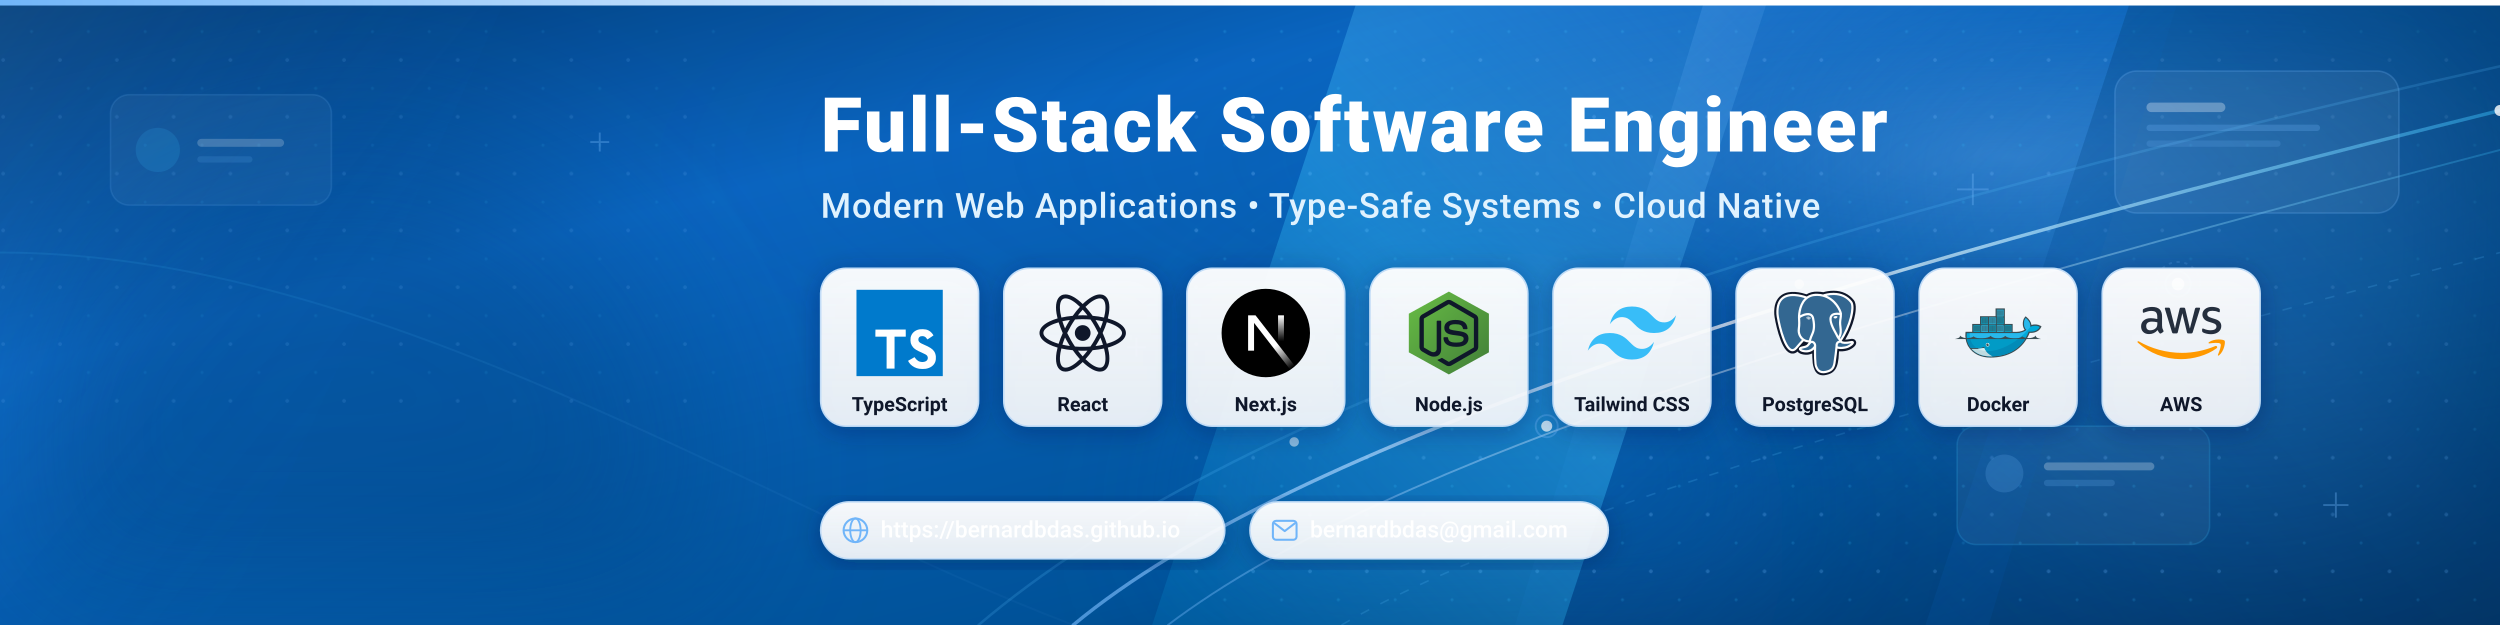
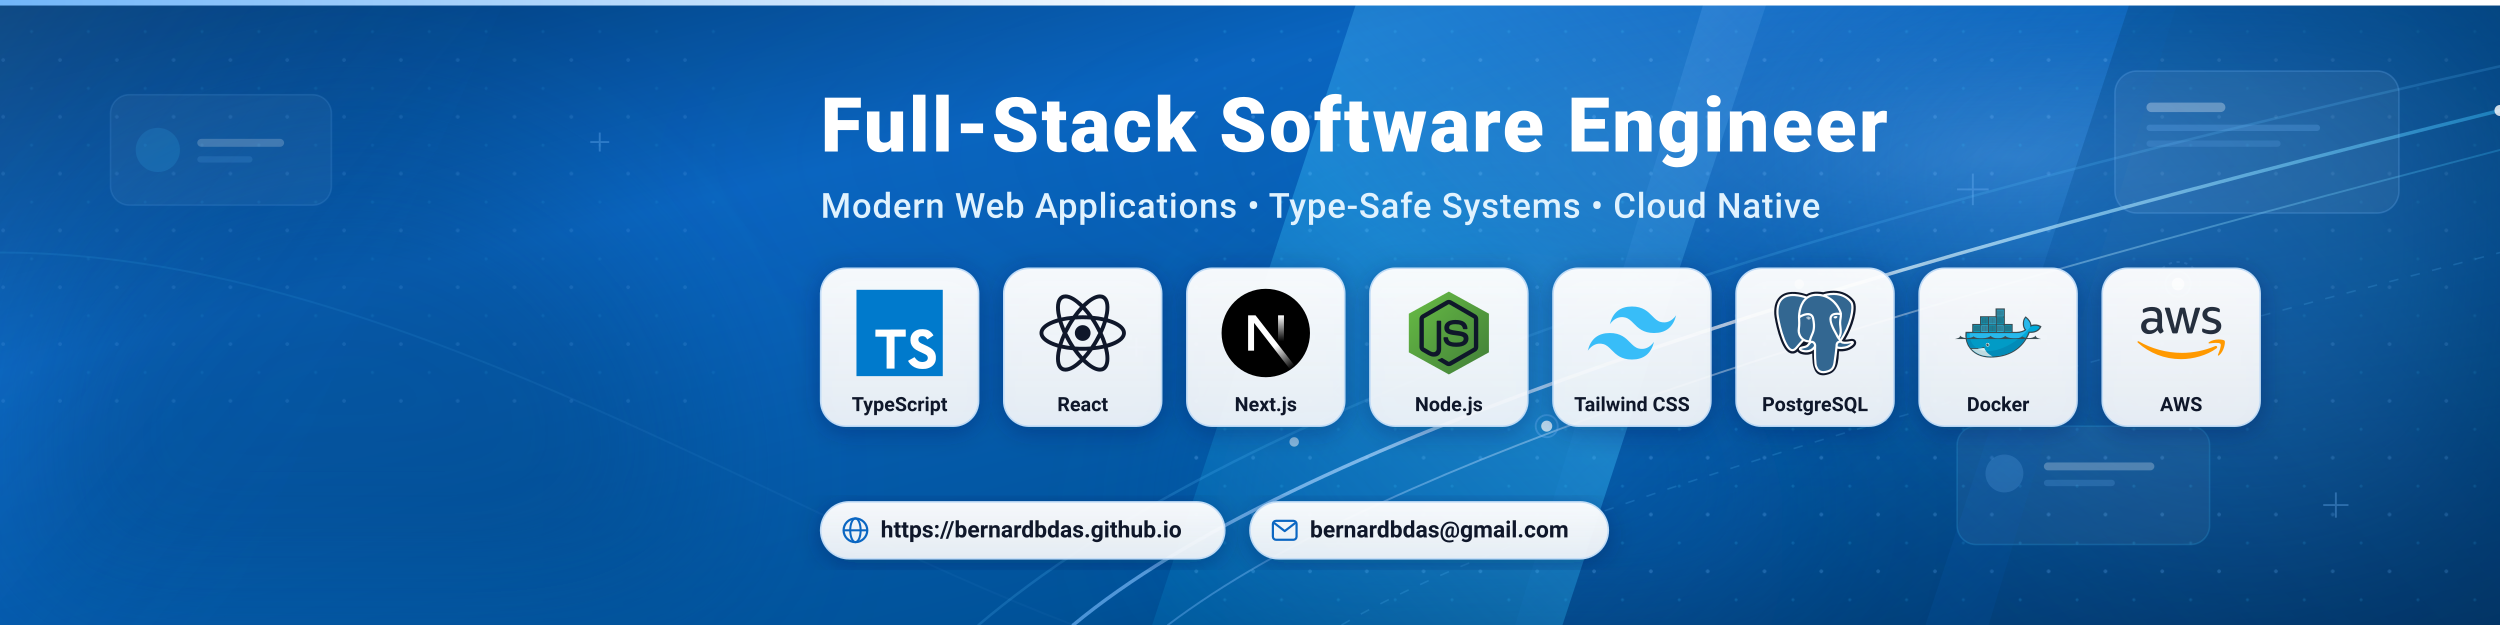
<svg xmlns="http://www.w3.org/2000/svg" width="1584" height="396" viewBox="0 0 1584 396">
  <defs>
    <linearGradient id="bgGrad_linkedin" x1="0%" y1="0%" x2="100%" y2="100%">
      <stop offset="0%" stop-color="#003870" />
      <stop offset="35%" stop-color="#0A66C2" />
      <stop offset="100%" stop-color="#002447" />
    </linearGradient>
    <linearGradient id="cardGrad_linkedin" x1="0%" y1="0%" x2="0%" y2="100%">
      <stop offset="0%" stop-color="#FFFFFF" stop-opacity="0.96" />
      <stop offset="100%" stop-color="#F4F7FB" stop-opacity="0.92" />
    </linearGradient>
    <linearGradient id="accentGlow_linkedin" x1="0%" y1="0%" x2="100%" y2="0%">
      <stop offset="0%" stop-color="#70B5F9" />
      <stop offset="50%" stop-color="#FFFFFF" />
    </linearGradient>
    <filter id="cardShadow_linkedin" x="-20%" y="-20%" width="140%" height="140%">
      <feDropShadow dx="0" dy="3" stdDeviation="8" flood-color="#001E3D" flood-opacity="0.32" />
    </filter>
    <linearGradient id="li_platform_bg" x1="0%" y1="0%" x2="100%" y2="100%">
      <stop offset="0%" stop-color="#003870" />
      <stop offset="30%" stop-color="#0A66C2" />
      <stop offset="70%" stop-color="#005299" />
      <stop offset="100%" stop-color="#002952" />
    </linearGradient>
    <linearGradient id="li_facet_1" x1="0%" y1="0%" x2="100%" y2="100%">
      <stop offset="0%" stop-color="#70B5F9" stop-opacity="0.35" />
      <stop offset="50%" stop-color="#0A66C2" stop-opacity="0.10" />
      <stop offset="100%" stop-color="#004182" stop-opacity="0.40" />
    </linearGradient>
    <linearGradient id="li_facet_2" x1="0%" y1="100%" x2="100%" y2="0%">
      <stop offset="0%" stop-color="#0284C7" stop-opacity="0.25" />
      <stop offset="50%" stop-color="#38BDF8" stop-opacity="0.40" />
      <stop offset="100%" stop-color="#70B5F9" stop-opacity="0.15" />
    </linearGradient>
    <linearGradient id="li_facet_3" x1="100%" y1="0%" x2="0%" y2="100%">
      <stop offset="0%" stop-color="#002D54" stop-opacity="0.50" />
      <stop offset="100%" stop-color="#0A66C2" stop-opacity="0.15" />
    </linearGradient>
    <linearGradient id="li_arc_glow" x1="0%" y1="0%" x2="100%" y2="0%">
      <stop offset="0%" stop-color="#70B5F9" stop-opacity="0.65" />
      <stop offset="50%" stop-color="#FFFFFF" stop-opacity="0.80" />
      <stop offset="100%" stop-color="#38BDF8" stop-opacity="0.45" />
    </linearGradient>
    <linearGradient id="li_arc_secondary" x1="0%" y1="0%" x2="100%" y2="100%">
      <stop offset="0%" stop-color="#38BDF8" stop-opacity="0.30" />
      <stop offset="100%" stop-color="#70B5F9" stop-opacity="0.10" />
    </linearGradient>
    <pattern id="li_dot_matrix" width="36" height="36" patternUnits="userSpaceOnUse">
      <circle cx="2" cy="2" r="1.2" fill="#70B5F9" opacity="0.30" />
      <circle cx="20" cy="20" r="1.0" fill="#38BDF8" opacity="0.20" />
    </pattern>
    <radialGradient id="li_center_glow" cx="80%" cy="25%" r="55%">
      <stop offset="0%" stop-color="#70B5F9" stop-opacity="0.30" />
      <stop offset="50%" stop-color="#0A66C2" stop-opacity="0.10" />
      <stop offset="100%" stop-color="#002952" stop-opacity="0" />
    </radialGradient>
  </defs>
  <rect width="1584" height="396" fill="url(#li_platform_bg)" />
  <g id="pattern_layer" opacity="1.00">
    <rect width="1584" height="396" fill="url(#li_center_glow)" />
    <circle cx="1420" cy="80" r="240" fill="#70B5F9" opacity="0.20" filter="blur(65px)" />
    <circle cx="220" cy="310" r="220" fill="#003A70" opacity="0.35" filter="blur(60px)" />
    <circle cx="950" cy="340" r="180" fill="#0A66C2" opacity="0.25" filter="blur(50px)" />
    <rect x="750" y="0" width="834" height="396" fill="url(#li_dot_matrix)" />
    <rect x="0" y="0" width="460" height="260" fill="url(#li_dot_matrix)" opacity="0.5" />
    <g>
      <polygon points="1350,0 1584,0 1584,396 1220,396" fill="url(#li_facet_3)" />
      <polygon points="1080,0 1380,0 1260,396 960,396" fill="url(#li_facet_1)" />
      <polygon points="860,0 1120,0 990,396 730,396" fill="url(#li_facet_2)" />
      <polygon points="0,0 320,0 140,396 0,396" fill="url(#li_facet_1)" opacity="0.4" />
    </g>
    <g fill="none">
      <path d="M 680 396 C 820 280, 1140 180, 1584 70" stroke="url(#li_arc_glow)" stroke-width="2.2" stroke-linecap="round" />
      <path d="M 740 396 C 880 290, 1180 200, 1584 95" stroke="url(#li_arc_glow)" stroke-width="1.2" stroke-opacity="0.6" stroke-linecap="round" />
      <path d="M 620 396 C 780 260, 1100 150, 1584 42" stroke="url(#li_arc_secondary)" stroke-width="1.6" stroke-linecap="round" />
      <path d="M 850 396 C 980 320, 1280 240, 1584 160" stroke="url(#li_arc_secondary)" stroke-width="1.0" stroke-dasharray="6,8" />
      <path d="M 0 160 C 240 160, 480 320, 680 396" stroke="url(#li_arc_secondary)" stroke-width="1.2" stroke-opacity="0.4" />
    </g>
    <g>
      <rect x="1340" y="45" width="180" height="90" rx="14" fill="#FFFFFF" fill-opacity="0.06" stroke="#70B5F9" stroke-width="1" stroke-opacity="0.25" />
      <rect x="1360" y="65" width="50" height="6" rx="3" fill="#FFFFFF" fill-opacity="0.3" />
      <rect x="1360" y="79" width="110" height="4" rx="2" fill="#70B5F9" fill-opacity="0.25" />
      <rect x="1360" y="89" width="85" height="4" rx="2" fill="#70B5F9" fill-opacity="0.18" />
      <rect x="1240" y="270" width="160" height="75" rx="12" fill="#FFFFFF" fill-opacity="0.05" stroke="#38BDF8" stroke-width="1" stroke-opacity="0.20" />
      <circle cx="1270" cy="300" r="12" fill="#70B5F9" fill-opacity="0.2" />
      <rect x="1295" y="293" width="70" height="5" rx="2.5" fill="#FFFFFF" fill-opacity="0.25" />
      <rect x="1295" y="304" width="45" height="4" rx="2" fill="#70B5F9" fill-opacity="0.2" />
      <rect x="70" y="60" width="140" height="70" rx="12" fill="#FFFFFF" fill-opacity="0.04" stroke="#70B5F9" stroke-width="1" stroke-opacity="0.15" />
      <circle cx="100" cy="95" r="14" fill="#38BDF8" fill-opacity="0.15" />
      <rect x="125" y="88" width="55" height="5" rx="2.5" fill="#FFFFFF" fill-opacity="0.2" />
      <rect x="125" y="99" width="35" height="4" rx="2" fill="#70B5F9" fill-opacity="0.15" />
    </g>
    <g fill="#FFFFFF">
      <circle cx="1584" cy="70" r="3.5" opacity="0.8" />
      <circle cx="1380" cy="180" r="4.0" opacity="0.9" />
      <circle cx="1140" cy="180" r="3.0" opacity="0.6" />
      <circle cx="980" cy="270" r="3.5" opacity="0.7" />
      <circle cx="820" cy="280" r="3.0" opacity="0.5" />
    </g>
    <g fill="none" stroke="#70B5F9" stroke-width="1.2">
      <circle cx="1380" cy="180" r="8" opacity="0.4" />
      <circle cx="1380" cy="180" r="14" opacity="0.2" stroke-dasharray="2,3" />
      <circle cx="980" cy="270" r="7" opacity="0.35" />
    </g>
    <g stroke="#70B5F9" stroke-width="1.2" stroke-opacity="0.35">
      <path d="M 1250 120 L 1250 110 M 1250 120 L 1250 130 M 1250 120 L 1240 120 M 1250 120 L 1260 120" />
      <path d="M 1480 320 L 1480 312 M 1480 320 L 1480 328 M 1480 320 L 1472 320 M 1480 320 L 1488 320" />
      <path d="M 720 220 L 720 214 M 720 220 L 720 226 M 720 220 L 714 220 M 720 220 L 726 220" />
      <path d="M 380 90 L 380 84 M 380 90 L 380 96 M 380 90 L 374 90 M 380 90 L 386 90" />
    </g>
  </g>
  <rect x="0" y="0" width="1584" height="3.5" fill="url(#accentGlow_linkedin)" />
  <text x="520" y="96" font-family="system-ui, -apple-system, BlinkMacSystemFont, 'Segoe UI', Roboto, sans-serif" font-size="48" font-weight="800" fill="#FFFFFF" letter-spacing="1.5">Full-Stack Software Engineer</text>
  <text x="520" y="138" font-family="system-ui, -apple-system, BlinkMacSystemFont, 'Segoe UI', Roboto, sans-serif" font-size="22" font-weight="500" fill="#E0F2FE" letter-spacing="0.5">Modern Web Applications • Type-Safe Systems • Cloud Native</text>
  <g transform="translate(520, 170)">
    <rect width="100" height="100" rx="16" fill="url(#cardGrad_linkedin)" stroke="#C2DCF7" stroke-width="1" filter="url(#cardShadow_linkedin)" />
    <svg x="22.0" y="13.0" width="56.0" height="56.0" viewBox="0 0 128 128">
      <path fill="#fff" d="M22.67 47h99.67v73.67H22.67z" />
      <path data-name="original" fill="#007acc" d="M1.5 63.91v62.5h125v-125H1.5zm100.73-5a15.56 15.56 0 017.82 4.5 20.58 20.58 0 013 4c0 .16-5.4 3.81-8.69 5.85-.12.08-.6-.44-1.13-1.23a7.09 7.09 0 00-5.87-3.53c-3.79-.26-6.23 1.73-6.21 5a4.58 4.58 0 00.54 2.34c.83 1.73 2.38 2.76 7.24 4.86 8.95 3.85 12.78 6.39 15.16 10 2.66 4 3.25 10.46 1.45 15.24-2 5.2-6.9 8.73-13.83 9.9a38.32 38.32 0 01-9.52-.1 23 23 0 01-12.72-6.63c-1.15-1.27-3.39-4.58-3.25-4.82a9.34 9.34 0 011.15-.73L82 101l3.59-2.08.75 1.11a16.78 16.78 0 004.74 4.54c4 2.1 9.46 1.81 12.16-.62a5.43 5.43 0 00.69-6.92c-1-1.39-3-2.56-8.59-5-6.45-2.78-9.23-4.5-11.77-7.24a16.48 16.48 0 01-3.43-6.25 25 25 0 01-.22-8c1.33-6.23 6-10.58 12.82-11.87a31.66 31.66 0 019.49.26zm-29.34 5.24v5.12H56.66v46.23H45.15V69.26H28.88v-5a49.19 49.19 0 01.12-5.17C29.08 59 39 59 51 59h21.83z" />
    </svg>
    <text x="50.0" y="90.5" font-family="system-ui, -apple-system, BlinkMacSystemFont, 'Segoe UI', Roboto, sans-serif" font-size="12.5" font-weight="600" fill="#0F172A" text-anchor="middle">TypeScript</text>
  </g>
  <g transform="translate(636, 170)">
    <rect width="100" height="100" rx="16" fill="url(#cardGrad_linkedin)" stroke="#C2DCF7" stroke-width="1" filter="url(#cardShadow_linkedin)" />
    <svg x="22.0" y="13.0" width="56.0" height="56.0" viewBox="0 0 128 128">
      <g fill="#61DAFB">
        <circle cx="64" cy="64" r="11.4" fill="#0F172A" />
        <path d="M107.3 45.2c-2.2-.8-4.5-1.6-6.9-2.3.6-2.4 1.1-4.8 1.5-7.1 2.1-13.2-.2-22.5-6.6-26.1-1.9-1.1-4-1.6-6.4-1.6-7 0-15.9 5.2-24.9 13.9-9-8.7-17.9-13.9-24.9-13.9-2.4 0-4.5.5-6.4 1.6-6.4 3.7-8.7 13-6.6 26.1.4 2.3.9 4.7 1.5 7.1-2.4.7-4.7 1.4-6.9 2.3C8.2 50 1.4 56.6 1.4 64s6.9 14 19.3 18.8c2.2.8 4.5 1.6 6.9 2.3-.6 2.4-1.1 4.8-1.5 7.1-2.1 13.2.2 22.5 6.6 26.1 1.9 1.1 4 1.6 6.4 1.6 7.1 0 16-5.2 24.9-13.9 9 8.7 17.9 13.9 24.9 13.9 2.4 0 4.5-.5 6.4-1.6 6.4-3.7 8.7-13 6.6-26.1-.4-2.3-.9-4.7-1.5-7.1 2.4-.7 4.7-1.4 6.9-2.3 12.5-4.8 19.3-11.4 19.3-18.8s-6.8-14-19.3-18.8zM92.5 14.7c4.1 2.4 5.5 9.8 3.8 20.3-.3 2.1-.8 4.3-1.4 6.6-5.2-1.2-10.7-2-16.5-2.5-3.4-4.8-6.9-9.1-10.4-13 7.4-7.3 14.9-12.3 21-12.3 1.3 0 2.5.3 3.5.9zM81.3 74c-1.8 3.2-3.9 6.4-6.1 9.6-3.7.3-7.4.4-11.2.4-3.9 0-7.6-.1-11.2-.4-2.2-3.2-4.2-6.4-6-9.6-1.9-3.3-3.7-6.7-5.3-10 1.6-3.3 3.4-6.7 5.3-10 1.8-3.2 3.9-6.4 6.1-9.6 3.7-.3 7.4-.4 11.2-.4 3.9 0 7.6.1 11.2.4 2.2 3.2 4.2 6.4 6 9.6 1.9 3.3 3.7 6.7 5.3 10-1.7 3.3-3.4 6.6-5.3 10zm8.3-3.3c1.5 3.5 2.7 6.9 3.8 10.3-3.4.8-7 1.4-10.8 1.9 1.2-1.9 2.5-3.9 3.6-6 1.2-2.1 2.3-4.2 3.4-6.2zM64 97.8c-2.4-2.6-4.7-5.4-6.9-8.3 2.3.1 4.6.2 6.9.2 2.3 0 4.6-.1 6.9-.2-2.2 2.9-4.5 5.7-6.9 8.3zm-18.6-15c-3.8-.5-7.4-1.1-10.8-1.9 1.1-3.3 2.3-6.8 3.8-10.3 1.1 2 2.2 4.1 3.4 6.1 1.2 2.2 2.4 4.1 3.6 6.1zm-7-25.5c-1.5-3.5-2.7-6.9-3.8-10.3 3.4-.8 7-1.4 10.8-1.9-1.2 1.9-2.5 3.9-3.6 6-1.2 2.1-2.3 4.2-3.4 6.2zM64 30.2c2.4 2.6 4.7 5.4 6.9 8.3-2.3-.1-4.6-.2-6.9-.2-2.3 0-4.6.1-6.9.2 2.2-2.9 4.5-5.7 6.9-8.3zm22.2 21l-3.6-6c3.8.5 7.4 1.1 10.8 1.9-1.1 3.3-2.3 6.8-3.8 10.3-1.1-2.1-2.2-4.2-3.4-6.2zM31.7 35c-1.7-10.5-.3-17.9 3.8-20.3 1-.6 2.2-.9 3.5-.9 6 0 13.5 4.9 21 12.3-3.5 3.8-7 8.2-10.4 13-5.8.5-11.3 1.4-16.5 2.5-.6-2.3-1-4.5-1.4-6.6zM7 64c0-4.7 5.7-9.7 15.7-13.4 2-.8 4.2-1.5 6.4-2.1 1.6 5 3.6 10.3 6 15.6-2.4 5.3-4.5 10.5-6 15.5C15.3 75.6 7 69.6 7 64zm28.5 49.3c-4.1-2.4-5.5-9.8-3.8-20.3.3-2.1.8-4.3 1.4-6.6 5.2 1.2 10.7 2 16.5 2.5 3.4 4.8 6.9 9.1 10.4 13-7.4 7.3-14.9 12.3-21 12.3-1.3 0-2.5-.3-3.5-.9zM96.3 93c1.7 10.5.3 17.9-3.8 20.3-1 .6-2.2.9-3.5.9-6 0-13.5-4.9-21-12.3 3.5-3.8 7-8.2 10.4-13 5.8-.5 11.3-1.4 16.5-2.5.6 2.3 1 4.5 1.4 6.6zm9-15.6c-2 .8-4.2 1.5-6.4 2.1-1.6-5-3.6-10.3-6-15.6 2.4-5.3 4.5-10.5 6-15.5 13.8 4 22.1 10 22.1 15.6 0 4.7-5.8 9.7-15.7 13.4z" fill="#0F172A" />
      </g>
    </svg>
    <text x="50.0" y="90.5" font-family="system-ui, -apple-system, BlinkMacSystemFont, 'Segoe UI', Roboto, sans-serif" font-size="12.5" font-weight="600" fill="#0F172A" text-anchor="middle">React</text>
  </g>
  <g transform="translate(752, 170)">
    <rect width="100" height="100" rx="16" fill="url(#cardGrad_linkedin)" stroke="#C2DCF7" stroke-width="1" filter="url(#cardShadow_linkedin)" />
    <svg x="22.0" y="13.0" width="56.0" height="56.0" viewBox="0 0 128 128">
      <circle cx="64" cy="64" r="64" fill="#000000" />
      <path fill="url(#b2_a)" d="M106.317 112.014 49.167 38.4H38.4v51.179h8.614v-40.24l52.54 67.884a64.216 64.216 0 0 0 6.763-5.209z" />
      <path fill="url(#b2_b)" d="M81.778 38.4h8.533v51.2h-8.533z" />
      <defs>
        <linearGradient id="b2_a" x1="109" x2="144.5" y1="116.5" y2="160.5" gradientTransform="scale(.71111)" gradientUnits="userSpaceOnUse">
          <stop stop-color="#fff" />
          <stop offset="1" stop-color="#fff" stop-opacity="0" />
        </linearGradient>
        <linearGradient id="b2_b" x1="121" x2="120.799" y1="54" y2="106.875" gradientTransform="scale(.71111)" gradientUnits="userSpaceOnUse">
          <stop stop-color="#fff" />
          <stop offset="1" stop-color="#fff" stop-opacity="0" />
        </linearGradient>
      </defs>
    </svg>
    <text x="50.0" y="90.5" font-family="system-ui, -apple-system, BlinkMacSystemFont, 'Segoe UI', Roboto, sans-serif" font-size="12.5" font-weight="600" fill="#0F172A" text-anchor="middle">Next.js</text>
  </g>
  <g transform="translate(868, 170)">
    <rect width="100" height="100" rx="16" fill="url(#cardGrad_linkedin)" stroke="#C2DCF7" stroke-width="1" filter="url(#cardShadow_linkedin)" />
    <svg x="22.0" y="13.0" width="56.0" height="56.0" viewBox="0 0 128 128">
      <defs>
        <linearGradient id="b3_nodeGrad" x1="0%" y1="0%" x2="100%" y2="100%">
          <stop offset="0%" stop-color="#68BD45" />
          <stop offset="100%" stop-color="#417E38" />
        </linearGradient>
      </defs>
      <polygon points="64,4 122,36 122,92 64,124 6,92 6,36" fill="url(#b3_nodeGrad)" />
      <g transform="translate(16, 16) scale(4)">
        <path fill="#0F172A" d="M11.998,24c-0.321,0-0.641-0.084-0.922-0.247l-2.936-1.737c-0.438-0.245-0.224-0.332-0.08-0.383 c0.585-0.203,0.703-0.25,1.328-0.604c0.065-0.037,0.151-0.023,0.218,0.017l2.256,1.339c0.082,0.045,0.197,0.045,0.272,0l8.795-5.076 c0.082-0.047,0.134-0.141,0.134-0.238V6.921c0-0.099-0.053-0.192-0.137-0.242l-8.791-5.072c-0.081-0.047-0.189-0.047-0.271,0 L3.075,6.68C2.99,6.729,2.936,6.825,2.936,6.921v10.15c0,0.097,0.054,0.189,0.139,0.235l2.409,1.392 c1.307,0.654,2.108-0.116,2.108-0.89V7.787c0-0.142,0.114-0.253,0.256-0.253h1.115c0.139,0,0.255,0.112,0.255,0.253v10.021 c0,1.745-0.95,2.745-2.604,2.745c-0.508,0-0.909,0-2.026-0.551L2.28,18.675c-0.57-0.329-0.922-0.945-0.922-1.604V6.921 c0-0.659,0.353-1.275,0.922-1.603l8.795-5.082c0.557-0.315,1.296-0.315,1.848,0l8.794,5.082c0.57,0.329,0.924,0.944,0.924,1.603 v10.15c0,0.659-0.354,1.273-0.924,1.604l-8.794,5.078C12.643,23.916,12.324,24,11.998,24z M19.099,13.993 c0-1.9-1.284-2.406-3.987-2.763c-2.731-0.361-3.009-0.548-3.009-1.187c0-0.528,0.235-1.233,2.258-1.233 c1.807,0,2.473,0.389,2.747,1.607c0.024,0.115,0.129,0.199,0.247,0.199h1.141c0.071,0,0.138-0.031,0.186-0.081 c0.048-0.054,0.074-0.123,0.067-0.196c-0.177-2.098-1.571-3.076-4.388-3.076c-2.508,0-4.004,1.058-4.004,2.833 c0,1.925,1.488,2.457,3.895,2.695c2.88,0.282,3.103,0.703,3.103,1.269c0,0.983-0.789,1.402-2.642,1.402 c-2.327,0-2.839-0.584-3.011-1.742c-0.02-0.124-0.126-0.215-0.253-0.215h-1.137c-0.141,0-0.254,0.112-0.254,0.253 c0,1.482,0.806,3.248,4.655,3.248C17.501,17.007,19.099,15.91,19.099,13.993z" />
      </g>
    </svg>
    <text x="50.0" y="90.5" font-family="system-ui, -apple-system, BlinkMacSystemFont, 'Segoe UI', Roboto, sans-serif" font-size="12.5" font-weight="600" fill="#0F172A" text-anchor="middle">Node.js</text>
  </g>
  <g transform="translate(984, 170)">
    <rect width="100" height="100" rx="16" fill="url(#cardGrad_linkedin)" stroke="#C2DCF7" stroke-width="1" filter="url(#cardShadow_linkedin)" />
    <svg x="22.0" y="13.0" width="56.0" height="56.0" viewBox="0 0 128 128">
      <path d="M64.004 25.602c-17.067 0-27.73 8.53-32 25.597 6.398-8.531 13.867-11.73 22.398-9.597 4.871 1.214 8.352 4.746 12.207 8.66C72.883 56.629 80.145 64 96.004 64c17.066 0 27.73-8.531 32-25.602-6.399 8.536-13.867 11.735-22.399 9.602-4.87-1.215-8.347-4.746-12.207-8.66-6.27-6.367-13.53-13.738-29.394-13.738zM32.004 64c-17.066 0-27.73 8.531-32 25.602C6.402 81.066 13.87 77.867 22.402 80c4.871 1.215 8.352 4.746 12.207 8.66 6.274 6.367 13.536 13.738 29.395 13.738 17.066 0 27.73-8.53 32-25.597-6.399 8.531-13.867 11.73-22.399 9.597-4.87-1.214-8.347-4.746-12.207-8.66C55.128 71.371 47.868 64 32.004 64zm0 0" fill="#38bdf8" />
    </svg>
    <text x="50.0" y="90.5" font-family="system-ui, -apple-system, BlinkMacSystemFont, 'Segoe UI', Roboto, sans-serif" font-size="12.5" font-weight="600" fill="#0F172A" text-anchor="middle">Tailwind CSS</text>
  </g>
  <g transform="translate(1100, 170)">
    <rect width="100" height="100" rx="16" fill="url(#cardGrad_linkedin)" stroke="#C2DCF7" stroke-width="1" filter="url(#cardShadow_linkedin)" />
    <svg x="22.0" y="13.0" width="56.0" height="56.0" viewBox="0 0 128 128">
      <path d="M93.809 92.112c.785-6.533.55-7.492 5.416-6.433l1.235.108c3.742.17 8.637-.602 11.513-1.938 6.191-2.873 9.861-7.668 3.758-6.409-13.924 2.873-14.881-1.842-14.881-1.842 14.703-21.815 20.849-49.508 15.543-56.287-14.47-18.489-39.517-9.746-39.936-9.52l-.134.025c-2.751-.571-5.83-.912-9.289-.968-6.301-.104-11.082 1.652-14.709 4.402 0 0-44.683-18.409-42.604 23.151.442 8.841 12.672 66.898 27.26 49.362 5.332-6.412 10.484-11.834 10.484-11.834 2.558 1.699 5.622 2.567 8.834 2.255l.249-.212c-.078.796-.044 1.575.099 2.497-3.757 4.199-2.653 4.936-10.166 6.482-7.602 1.566-3.136 4.355-.221 5.084 3.535.884 11.712 2.136 17.238-5.598l-.22.882c1.474 1.18 1.375 8.477 1.583 13.69.209 5.214.558 10.079 1.621 12.948 1.063 2.868 2.317 10.256 12.191 8.14 8.252-1.764 14.561-4.309 15.136-27.985" fill="#0F172A" />
      <path d="M75.458 125.256c-4.367 0-7.211-1.689-8.938-3.32-2.607-2.46-3.641-5.629-4.259-7.522l-.267-.79c-1.244-3.358-1.666-8.193-1.916-14.419-.038-.935-.064-1.898-.093-2.919-.021-.747-.047-1.684-.085-2.664a18.8 18.8 0 01-4.962 1.568c-3.079.526-6.389.356-9.84-.507-2.435-.609-4.965-1.871-6.407-3.82-4.203 3.681-8.212 3.182-10.396 2.453-3.853-1.285-7.301-4.896-10.542-11.037-2.309-4.375-4.542-10.075-6.638-16.943-3.65-11.96-5.969-24.557-6.175-28.693C4.292 23.698 7.777 14.44 15.296 9.129 27.157.751 45.128 5.678 51.68 7.915c4.402-2.653 9.581-3.944 15.433-3.851 3.143.051 6.136.327 8.916.823 2.9-.912 8.628-2.221 15.185-2.139 12.081.144 22.092 4.852 28.949 13.615 4.894 6.252 2.474 19.381.597 26.651-2.642 10.226-7.271 21.102-12.957 30.57 1.544.011 3.781-.174 6.961-.831 6.274-1.295 8.109 2.069 8.607 3.575 1.995 6.042-6.677 10.608-9.382 11.864-3.466 1.609-9.117 2.589-13.745 2.377l-.202-.013-1.216-.107-.12 1.014-.116.991c-.311 11.999-2.025 19.598-5.552 24.619-3.697 5.264-8.835 6.739-13.361 7.709-1.544.33-2.947.474-4.219.474zm-9.19-43.671c2.819 2.256 3.066 6.501 3.287 14.434.028.99.054 1.927.089 2.802.106 2.65.355 8.855 1.327 11.477.137.371.26.747.39 1.146 1.083 3.316 1.626 4.979 6.309 3.978 3.931-.843 5.952-1.599 7.534-3.851 2.299-3.274 3.585-9.86 3.821-19.575l4.783.116-4.75-.57.14-1.186c.455-3.91.783-6.734 3.396-8.602 2.097-1.498 4.486-1.353 6.389-1.01-2.091-1.58-2.669-3.433-2.823-4.193l-.399-1.965 1.121-1.663c6.457-9.58 11.781-21.354 14.609-32.304 2.906-11.251 2.02-17.226 1.134-18.356-11.729-14.987-32.068-8.799-34.192-8.097l-.359.194-1.8.335-.922-.191c-2.542-.528-5.366-.82-8.393-.869-4.756-.08-8.593 1.044-11.739 3.431l-2.183 1.655-2.533-1.043c-5.412-2.213-21.308-6.662-29.696-.721-4.656 3.298-6.777 9.76-6.305 19.207.156 3.119 2.275 14.926 5.771 26.377 4.831 15.825 9.221 21.082 11.054 21.693.32.108 1.15-.537 1.976-1.529a270.708 270.708 0 0110.694-12.07l2.77-2.915 3.349 2.225c1.35.897 2.839 1.406 4.368 1.502l7.987-6.812-1.157 11.808c-.026.265-.039.626.065 1.296l.348 2.238-1.51 1.688-.174.196 4.388 2.025 1.836-2.301z" fill="#0F172A" />
      <path fill="#336791" d="M115.731 77.44c-13.925 2.873-14.882-1.842-14.882-1.842 14.703-21.816 20.849-49.51 15.545-56.287C101.924.823 76.875 9.566 76.457 9.793l-.135.024c-2.751-.571-5.83-.911-9.291-.967-6.301-.103-11.08 1.652-14.707 4.402 0 0-44.684-18.408-42.606 23.151.442 8.842 12.672 66.899 27.26 49.363 5.332-6.412 10.483-11.834 10.483-11.834 2.559 1.699 5.622 2.567 8.833 2.255l.25-.212c-.078.796-.042 1.575.1 2.497-3.758 4.199-2.654 4.936-10.167 6.482-7.602 1.566-3.136 4.355-.22 5.084 3.534.884 11.712 2.136 17.237-5.598l-.221.882c1.473 1.18 2.507 7.672 2.334 13.557-.174 5.885-.29 9.926.871 13.082 1.16 3.156 2.316 10.256 12.192 8.14 8.252-1.768 12.528-6.351 13.124-13.995.422-5.435 1.377-4.631 1.438-9.49l.767-2.3c.884-7.367.14-9.743 5.225-8.638l1.235.108c3.742.17 8.639-.602 11.514-1.938 6.19-2.871 9.861-7.667 3.758-6.408z" />
      <path fill="#fff" d="M75.957 122.307c-8.232 0-10.84-6.519-11.907-9.185-1.562-3.907-1.899-19.069-1.551-31.503a1.59 1.59 0 011.64-1.55 1.594 1.594 0 011.55 1.639c-.401 14.341.168 27.337 1.324 30.229 1.804 4.509 4.54 8.453 12.275 6.796 7.343-1.575 10.093-4.359 11.318-11.46.94-5.449 2.799-20.951 3.028-24.01a1.593 1.593 0 011.71-1.472 1.597 1.597 0 011.472 1.71c-.239 3.185-2.089 18.657-3.065 24.315-1.446 8.387-5.185 12.191-13.794 14.037-1.463.313-2.792.453-4 .454zM31.321 90.466a6.71 6.71 0 01-2.116-.35c-5.347-1.784-10.44-10.492-15.138-25.885-3.576-11.717-5.842-23.947-6.041-27.922-.589-11.784 2.445-20.121 9.02-24.778 13.007-9.216 34.888-.44 35.813-.062a1.596 1.596 0 01-1.207 2.955c-.211-.086-21.193-8.492-32.768-.285-5.622 3.986-8.203 11.392-7.672 22.011.167 3.349 2.284 15.285 5.906 27.149 4.194 13.742 8.967 22.413 13.096 23.79.648.216 2.62.873 5.439-2.517A245.272 245.272 0 0145.88 73.046a1.596 1.596 0 012.304 2.208c-.048.05-4.847 5.067-10.077 11.359-2.477 2.979-4.851 3.853-6.786 3.853zm69.429-13.445a1.596 1.596 0 01-1.322-2.487c14.863-22.055 20.08-48.704 15.612-54.414-5.624-7.186-13.565-10.939-23.604-11.156-7.433-.16-13.341 1.738-14.307 2.069l-.243.099c-.971.305-1.716-.227-1.997-.849a1.6 1.6 0 01.631-2.025c.046-.027.192-.089.429-.176l-.021.006.021-.007c1.641-.601 7.639-2.4 15.068-2.315 11.108.118 20.284 4.401 26.534 12.388 2.957 3.779 2.964 12.485.019 23.887-3.002 11.625-8.651 24.118-15.497 34.277-.306.457-.81.703-1.323.703zm.76 10.21c-2.538 0-4.813-.358-6.175-1.174-1.4-.839-1.667-1.979-1.702-2.584-.382-6.71 3.32-7.878 5.208-8.411-.263-.398-.637-.866-1.024-1.349-1.101-1.376-2.609-3.26-3.771-6.078-.182-.44-.752-1.463-1.412-2.648-3.579-6.418-11.026-19.773-6.242-26.612 2.214-3.165 6.623-4.411 13.119-3.716C97.6 28.837 88.5 10.625 66.907 10.271c-6.494-.108-11.82 1.889-15.822 5.93-8.96 9.049-8.636 25.422-8.631 25.586a1.595 1.595 0 11-3.19.084c-.02-.727-.354-17.909 9.554-27.916C53.455 9.272 59.559 6.96 66.96 7.081c13.814.227 22.706 7.25 27.732 13.101 5.479 6.377 8.165 13.411 8.386 15.759.165 1.746-1.088 2.095-1.341 2.147l-.576.013c-6.375-1.021-10.465-.312-12.156 2.104-3.639 5.201 3.406 17.834 6.414 23.229.768 1.376 1.322 2.371 1.576 2.985.988 2.396 2.277 4.006 3.312 5.3.911 1.138 1.7 2.125 1.982 3.283.131.23 1.99 2.98 13.021.703 2.765-.57 4.423-.083 4.93 1.45.997 3.015-4.597 6.532-7.694 7.97-2.775 1.29-7.204 2.106-11.036 2.106zm-4.696-4.021c.35.353 2.101.962 5.727.806 3.224-.138 6.624-.839 8.664-1.786 2.609-1.212 4.351-2.567 5.253-3.492l-.5.092c-7.053 1.456-12.042 1.262-14.828-.577a6.162 6.162 0 01-.54-.401c-.302.119-.581.197-.78.253-1.58.443-3.214.902-2.996 5.105zm-45.562 8.915c-1.752 0-3.596-.239-5.479-.71-1.951-.488-5.24-1.957-5.19-4.37.057-2.707 3.994-3.519 5.476-3.824 5.354-1.103 5.703-1.545 7.376-3.67.488-.619 1.095-1.39 1.923-2.314 1.229-1.376 2.572-2.073 3.992-2.073.989 0 1.8.335 2.336.558 1.708.708 3.133 2.42 3.719 4.467.529 1.847.276 3.625-.71 5.006-3.237 4.533-7.886 6.93-13.443 6.93zm-7.222-4.943c.481.372 1.445.869 2.518 1.137 1.631.408 3.213.615 4.705.615 4.546 0 8.196-1.882 10.847-5.594.553-.774.387-1.757.239-2.274-.31-1.083-1.08-2.068-1.873-2.397-.43-.178-.787-.314-1.115-.314-.176 0-.712 0-1.614 1.009a41.146 41.146 0 00-1.794 2.162c-2.084 2.646-3.039 3.544-9.239 4.821-1.513.31-2.289.626-2.674.835zm12.269-7.36a1.596 1.596 0 01-1.575-1.354 8.218 8.218 0 01-.08-.799c-4.064-.076-7.985-1.82-10.962-4.926-3.764-3.927-5.477-9.368-4.699-14.927.845-6.037.529-11.366.359-14.229-.047-.796-.081-1.371-.079-1.769.003-.505.013-1.844 4.489-4.113 1.592-.807 4.784-2.215 8.271-2.576 5.777-.597 9.585 1.976 10.725 7.246 3.077 14.228.244 20.521-1.825 25.117-.385.856-.749 1.664-1.04 2.447l-.257.69c-1.093 2.931-2.038 5.463-1.748 7.354a1.595 1.595 0 01-1.335 1.819l-.244.02zM42.464 42.26l.062 1.139c.176 2.974.504 8.508-.384 14.86-.641 4.585.759 9.06 3.843 12.276 2.437 2.542 5.644 3.945 8.94 3.945h.068c.369-1.555.982-3.197 1.642-4.966l.255-.686c.329-.884.714-1.74 1.122-2.646 1.991-4.424 4.47-9.931 1.615-23.132-.565-2.615-1.936-4.128-4.189-4.627-4.628-1.022-11.525 2.459-12.974 3.837zm9.63-.677c-.08.564 1.033 2.07 2.485 2.271 1.449.203 2.689-.975 2.768-1.539.079-.564-1.033-1.186-2.485-1.388-1.451-.202-2.691.092-2.768.656zm2.818 2.826l-.407-.028c-.9-.125-1.81-.692-2.433-1.518-.219-.29-.576-.852-.505-1.354.101-.736.999-1.177 2.4-1.177.313 0 .639.023.967.069.766.106 1.477.327 2.002.62.91.508.977 1.075.936 1.368-.112.813-1.405 2.02-2.96 2.02zm-2.289-2.732c.045.348.907 1.496 2.029 1.651l.261.018c1.036 0 1.81-.815 1.901-1.082-.096-.182-.762-.634-2.025-.81a5.823 5.823 0 00-.821-.059c-.812 0-1.243.183-1.345.282zm43.605-1.245c.079.564-1.033 2.07-2.484 2.272-1.45.202-2.691-.975-2.771-1.539-.076-.564 1.036-1.187 2.486-1.388 1.45-.203 2.689.092 2.769.655zm-2.819 2.56c-1.396 0-2.601-1.086-2.7-1.791-.115-.846 1.278-1.489 2.712-1.688.316-.044.629-.066.93-.066 1.238 0 2.058.363 2.14.949.053.379-.238.964-.739 1.492-.331.347-1.026.948-1.973 1.079l-.37.025zm.943-3.013c-.276 0-.564.021-.856.061-1.441.201-2.301.779-2.259 1.089.048.341.968 1.332 2.173 1.332l.297-.021c.787-.109 1.378-.623 1.66-.919.443-.465.619-.903.598-1.052-.028-.198-.56-.49-1.613-.49zm3.965 32.843a1.594 1.594 0 01-1.324-2.483c3.398-5.075 2.776-10.25 2.175-15.255-.257-2.132-.521-4.337-.453-6.453.07-2.177.347-3.973.614-5.71.317-2.058.617-4.002.493-6.31a1.595 1.595 0 113.186-.172c.142 2.638-.197 4.838-.525 6.967-.253 1.643-.515 3.342-.578 5.327-.061 1.874.178 3.864.431 5.97.64 5.322 1.365 11.354-2.691 17.411a1.596 1.596 0 01-1.328.708z" />
    </svg>
    <text x="50.0" y="90.5" font-family="system-ui, -apple-system, BlinkMacSystemFont, 'Segoe UI', Roboto, sans-serif" font-size="12.5" font-weight="600" fill="#0F172A" text-anchor="middle">PostgreSQL</text>
  </g>
  <g transform="translate(1216, 170)">
    <rect width="100" height="100" rx="16" fill="url(#cardGrad_linkedin)" stroke="#C2DCF7" stroke-width="1" filter="url(#cardShadow_linkedin)" />
    <svg x="22.0" y="13.0" width="56.0" height="56.0" viewBox="0 0 128 128">
      <path fill-rule="evenodd" clip-rule="evenodd" fill="#3A4D54" d="M73.8 50.8h11.3v11.5h5.7c2.6 0 5.3-.5 7.8-1.3 1.2-.4 2.6-1 3.8-1.7-1.6-2.1-2.4-4.7-2.6-7.3-.3-3.5.4-8.1 2.8-10.8l1.2-1.4 1.4 1.1c3.6 2.9 6.5 6.8 7.1 11.4 4.3-1.3 9.3-1 13.1 1.2l1.5.9-.8 1.6c-3.2 6.2-9.9 8.2-16.4 7.8-9.8 24.3-31 35.8-56.8 35.8-13.3 0-25.5-5-32.5-16.8l-.1-.2-1-2.1c-2.4-5.2-3.1-10.9-2.6-16.6l.2-1.7h9.6V50.8h11.3V39.6h22.5V28.3h13.5v22.5z" />
      <path fill="#00AADA" d="M110.4 55.1c.8-5.9-3.6-10.5-6.4-12.7-3.1 3.6-3.6 13.2 1.3 17.2-2.8 2.4-8.5 4.7-14.5 4.7H18.6c-.6 6.2.5 11.9 3 16.8l.8 1.5c.5.9 1.1 1.7 1.7 2.6 3 .2 5.7.3 8.2.2 4.9-.1 8.9-.7 12-1.7.5-.2.9.1 1.1.5.2.5-.1.9-.5 1.1-.4.1-.8.3-1.3.4-2.4.7-5 1.1-8.3 1.3h-.6c-1.3.1-2.7.1-4.2.1-1.6 0-3.1 0-4.9-.1 6 6.8 15.4 10.8 27.2 10.8 25 0 46.2-11.1 55.5-35.9 6.7.7 13.1-1 16-6.7-4.5-2.7-10.5-1.8-13.9-.1z" />
      <path fill="#28B8EB" d="M110.4 55.1c.8-5.9-3.6-10.5-6.4-12.7-3.1 3.6-3.6 13.2 1.3 17.2-2.8 2.4-8.5 4.7-14.5 4.7h-68c-.3 9.5 3.2 16.7 9.5 21 4.9-.1 8.9-.7 12-1.7.5-.2.9.1 1.1.5.2.5-.1.9-.5 1.1-.4.1-.8.3-1.3.4-2.4.7-5.2 1.2-8.5 1.4l-.1-.1c8.5 4.4 20.8 4.3 35-1.1 15.8-6.1 30.6-17.7 40.9-30.9-.2.1-.4.1-.5.2z" />
      <path fill="#028BB8" d="M18.7 71.8c.4 3.3 1.4 6.4 2.9 9.3l.8 1.5c.5.9 1.1 1.7 1.7 2.6 3 .2 5.7.3 8.2.2 4.9-.1 8.9-.7 12-1.7.5-.2.9.1 1.1.5.2.5-.1.9-.5 1.1-.4.1-.8.3-1.3.4-2.4.7-5.2 1.2-8.5 1.4h-.4c-1.3.1-2.7.1-4.1.1-1.6 0-3.2 0-4.9-.1 6 6.8 15.5 10.8 27.3 10.8 21.4 0 40-8.1 50.8-26H18.7v-.1z" />
      <path fill="#019BC6" d="M23.5 71.8c1.3 5.8 4.3 10.4 8.8 13.5 4.9-.1 8.9-.7 12-1.7.5-.2.9.1 1.1.5.2.5-.1.9-.5 1.1-.4.1-.8.3-1.3.4-2.4.7-5.2 1.2-8.6 1.4 8.5 4.4 20.8 4.3 34.9-1.1 8.5-3.3 16.8-8.2 24.2-14.1H23.5z" />
      <path fill-rule="evenodd" clip-rule="evenodd" fill="#00ACD3" d="M28.4 52.7h9.8v9.8h-9.8v-9.8zm.8.8h.8v8.1h-.8v-8.1zm1.4 0h.8v8.1h-.8v-8.1zm1.5 0h.8v8.1h-.8v-8.1zm1.5 0h.8v8.1h-.8v-8.1zm1.5 0h.8v8.1h-.8v-8.1zm1.5 0h.8v8.1h-.8v-8.1zm3-12h9.8v9.8h-9.8v-9.8zm.9.8h.8v8.1h-.8v-8.1zm1.4 0h.8v8.1h-.8v-8.1zm1.5 0h.8v8.1h-.8v-8.1zm1.5 0h.8v8.1h-.8v-8.1zm1.4 0h.8v8.1h-.8v-8.1zm1.5 0h.8v8.1h-.8v-8.1z" />
      <path fill-rule="evenodd" clip-rule="evenodd" fill="#23C2EE" d="M39.6 52.7h9.8v9.8h-9.8v-9.8zm.9.8h.8v8.1h-.8v-8.1zm1.4 0h.8v8.1h-.8v-8.1zm1.5 0h.8v8.1h-.8v-8.1zm1.5 0h.8v8.1h-.8v-8.1zm1.4 0h.8v8.1h-.8v-8.1zm1.5 0h.8v8.1h-.8v-8.1z" />
      <path fill-rule="evenodd" clip-rule="evenodd" fill="#00ACD3" d="M50.9 52.7h9.8v9.8h-9.8v-9.8zm.8.8h.8v8.1h-.8v-8.1zm1.5 0h.8v8.1h-.8v-8.1zm1.5 0h.8v8.1h-.8v-8.1zm1.4 0h.8v8.1h-.8v-8.1zm1.5 0h.8v8.1h-.8v-8.1zm1.5 0h.8v8.1h-.8v-8.1z" />
      <path fill-rule="evenodd" clip-rule="evenodd" fill="#23C2EE" d="M50.9 41.5h9.8v9.8h-9.8v-9.8zm.8.8h.8v8.1h-.8v-8.1zm1.5 0h.8v8.1h-.8v-8.1zm1.5 0h.8v8.1h-.8v-8.1zm1.4 0h.8v8.1h-.8v-8.1zm1.5 0h.8v8.1h-.8v-8.1zm1.5 0h.8v8.1h-.8v-8.1zm3.1 10.4H72v9.8h-9.8v-9.8zm.8.8h.8v8.1H63v-8.1zm1.5 0h.8v8.1h-.8v-8.1zm1.4 0h.8v8.1h-.8v-8.1zm1.5 0h.8v8.1h-.8v-8.1zm1.5 0h.8v8.1h-.8v-8.1zm1.5 0h.8v8.1h-.8v-8.1z" />
      <path fill-rule="evenodd" clip-rule="evenodd" fill="#00ACD3" d="M62.2 41.5H72v9.8h-9.8v-9.8zm.8.8h.8v8.1H63v-8.1zm1.5 0h.8v8.1h-.8v-8.1zm1.4 0h.8v8.1h-.8v-8.1zm1.5 0h.8v8.1h-.8v-8.1zm1.5 0h.8v8.1h-.8v-8.1zm1.5 0h.8v8.1h-.8v-8.1z" />
      <path fill-rule="evenodd" clip-rule="evenodd" fill="#23C2EE" d="M62.2 30.2H72V40h-9.8v-9.8zm.8.8h.8v8.1H63V31zm1.5 0h.8v8.1h-.8V31zm1.4 0h.8v8.1h-.8V31zm1.5 0h.8v8.1h-.8V31zm1.5 0h.8v8.1h-.8V31zm1.5 0h.8v8.1h-.8V31z" />
      <path fill-rule="evenodd" clip-rule="evenodd" fill="#00ACD3" d="M73.5 52.7h9.8v9.8h-9.8v-9.8zm.8.8h.8v8.1h-.8v-8.1zm1.4 0h.8v8.1h-.8v-8.1zm1.5 0h.8v8.1h-.8v-8.1zm1.5 0h.8v8.1h-.8v-8.1zm1.5 0h.8v8.1h-.8v-8.1zm1.5 0h.8v8.1h-.8v-8.1z" />
      <path fill-rule="evenodd" clip-rule="evenodd" fill="#D4EEF1" d="M48.8 78.3c1.5 0 2.7 1.2 2.7 2.7 0 1.5-1.2 2.7-2.7 2.7-1.5 0-2.7-1.2-2.7-2.7 0-1.5 1.2-2.7 2.7-2.7" />
      <path fill-rule="evenodd" clip-rule="evenodd" fill="#3A4D54" d="M48.8 79.1c.2 0 .5 0 .7.1-.2.1-.4.4-.4.7 0 .4.4.8.8.8.3 0 .6-.2.7-.4.1.2.1.5.1.7 0 1.1-.9 1.9-1.9 1.9-1.1 0-1.9-.9-1.9-1.9 0-1 .8-1.9 1.9-1.9M1.1 72.8h125.4c-2.7-.7-8.6-1.6-7.7-5.2-5 5.7-16.9 4-20 1.2-3.4 4.9-23 3-24.3-.8-4.2 5-17.3 5-21.5 0-1.4 3.8-21 5.7-24.3.8-3 2.8-15 4.5-20-1.2 1.1 3.5-4.9 4.5-7.6 5.2" />
      <path fill="#BFDBE0" d="M56 97.8c-6.7-3.2-10.3-7.5-12.4-12.2-2.5.7-5.5 1.2-8.9 1.4-1.3.1-2.7.1-4.1.1-1.7 0-3.4 0-5.2-.1 6 6 13.6 10.7 27.5 10.8H56z" />
      <path fill="#D4EEF1" d="M46.1 89.9c-.9-1.3-1.8-2.8-2.5-4.3-2.5.7-5.5 1.2-8.9 1.4 2.3 1.2 5.7 2.4 11.4 2.9z" />
    </svg>
    <text x="50.0" y="90.5" font-family="system-ui, -apple-system, BlinkMacSystemFont, 'Segoe UI', Roboto, sans-serif" font-size="12.5" font-weight="600" fill="#0F172A" text-anchor="middle">Docker</text>
  </g>
  <g transform="translate(1332, 170)">
    <rect width="100" height="100" rx="16" fill="url(#cardGrad_linkedin)" stroke="#C2DCF7" stroke-width="1" filter="url(#cardShadow_linkedin)" />
    <svg x="22.0" y="13.0" width="56.0" height="56.0" viewBox="0 0 128 128">
      <path fill="#252f3e" d="M36.379 53.64c0 1.56.168 2.825.465 3.75.336.926.758 1.938 1.347 3.032.207.336.293.672.293.969 0 .418-.254.84-.8 1.261l-2.653 1.77c-.379.25-.758.379-1.093.379-.422 0-.844-.211-1.266-.59a13.28 13.28 0 0 1-1.516-1.98 34.153 34.153 0 0 1-1.304-2.485c-3.282 3.875-7.41 5.813-12.38 5.813-3.535 0-6.355-1.012-8.421-3.032-2.063-2.023-3.114-4.718-3.114-8.086 0-3.578 1.262-6.484 3.833-8.671 2.566-2.192 5.976-3.286 10.316-3.286 1.43 0 2.902.125 4.46.336 1.56.211 3.161.547 4.845.926v-3.074c0-3.2-.676-5.43-1.98-6.734C26.061 32.633 23.788 32 20.546 32c-1.473 0-2.988.168-4.547.547a33.416 33.416 0 0 0-4.547 1.433c-.676.293-1.18.461-1.473.547-.296.082-.507.125-.675.125-.59 0-.883-.422-.883-1.304v-2.063c0-.676.082-1.18.293-1.476.21-.293.59-.586 1.18-.883 1.472-.758 3.242-1.39 5.304-1.895 2.063-.547 4.254-.8 6.57-.8 5.008 0 8.672 1.136 11.032 3.41 2.316 2.273 3.492 5.726 3.492 10.359v13.64Zm-17.094 6.403c1.387 0 2.82-.254 4.336-.758 1.516-.508 2.863-1.433 4-2.695.672-.8 1.18-1.684 1.43-2.695.254-1.012.422-2.23.422-3.665v-1.765a34.401 34.401 0 0 0-3.871-.719 31.816 31.816 0 0 0-3.961-.25c-2.82 0-4.883.547-6.274 1.684-1.387 1.136-2.062 2.734-2.062 4.84 0 1.98.504 3.453 1.558 4.464 1.012 1.051 2.485 1.559 4.422 1.559Zm33.809 4.547c-.758 0-1.262-.125-1.598-.422-.34-.254-.633-.84-.887-1.64L40.715 29.98c-.25-.843-.38-1.39-.38-1.687 0-.672.337-1.05 1.013-1.05h4.125c.8 0 1.347.124 1.644.421.336.25.59.84.84 1.64l7.074 27.876 6.57-27.875c.208-.84.462-1.39.797-1.64.34-.255.93-.423 1.688-.423h3.367c.8 0 1.348.125 1.684.422.336.25.633.84.8 1.64l6.653 28.212 7.285-28.211c.25-.84.547-1.39.84-1.64.336-.255.887-.423 1.644-.423h3.914c.676 0 1.055.336 1.055 1.051 0 .21-.043.422-.086.676-.043.254-.125.59-.293 1.05L80.801 62.57c-.254.84-.547 1.387-.887 1.64-.336.255-.883.423-1.598.423h-3.62c-.801 0-1.348-.13-1.684-.422-.34-.297-.633-.844-.801-1.684l-6.527-27.16-6.485 27.117c-.21.844-.46 1.391-.8 1.684-.337.297-.926.422-1.684.422Zm54.105 1.137c-2.187 0-4.379-.254-6.484-.758-2.106-.504-3.746-1.055-4.84-1.684-.676-.379-1.137-.8-1.305-1.18a2.919 2.919 0 0 1-.254-1.18v-2.148c0-.882.336-1.304.97-1.304.25 0 .503.043.757.129.25.082.629.25 1.05.418a23.102 23.102 0 0 0 4.634 1.476c1.683.336 3.324.504 5.011.504 2.653 0 4.715-.465 6.145-1.39 1.433-.926 2.191-2.274 2.191-4 0-1.18-.379-2.145-1.136-2.946-.758-.8-2.192-1.516-4.254-2.191l-6.106-1.895c-3.074-.969-5.348-2.398-6.734-4.293-1.39-1.855-2.106-3.918-2.106-6.105 0-1.77.38-3.328 1.137-4.676a10.829 10.829 0 0 1 3.031-3.453c1.262-.965 2.696-1.684 4.38-2.188 1.683-.504 3.452-.715 5.304-.715.926 0 1.894.043 2.82.168.969.125 1.852.293 2.738.461.84.211 1.641.422 2.399.676.758.254 1.348.504 1.77.758.59.336 1.011.672 1.261 1.05.254.34.379.802.379 1.391v1.98c0 .884-.336 1.348-.969 1.348-.336 0-.883-.171-1.597-.507-2.403-1.094-5.098-1.641-8.086-1.641-2.399 0-4.293.379-5.598 1.18-1.309.797-1.98 2.02-1.98 3.746 0 1.18.421 2.191 1.261 2.988.844.8 2.403 1.602 4.633 2.316l5.98 1.895c3.032.969 5.22 2.316 6.524 4.043 1.305 1.727 1.938 3.707 1.938 5.895 0 1.812-.38 3.453-1.094 4.882-.758 1.434-1.77 2.696-3.074 3.707-1.305 1.051-2.864 1.809-4.672 2.36-1.895.586-3.875.883-6.024.883Zm0 0" />
      <path fill="#f90" d="M118 73.348c-4.432.063-9.664 1.052-13.621 3.832-1.223.883-1.012 2.062.336 1.894 4.508-.547 14.44-1.726 16.21.547 1.77 2.23-1.976 11.62-3.663 15.79-.504 1.26.59 1.769 1.726.8 7.41-6.231 9.348-19.242 7.832-21.137-.757-.925-4.388-1.79-8.82-1.726zM1.63 75.859c-.927.116-1.347 1.236-.368 2.121 16.508 14.902 38.359 23.872 62.613 23.872 17.305 0 37.43-5.43 51.281-15.66 2.273-1.688.297-4.254-2.02-3.204-15.534 6.57-32.421 9.77-47.788 9.77-22.778 0-44.8-6.273-62.653-16.633-.39-.231-.755-.304-1.064-.266z" />
    </svg>
    <text x="50.0" y="90.5" font-family="system-ui, -apple-system, BlinkMacSystemFont, 'Segoe UI', Roboto, sans-serif" font-size="12.5" font-weight="600" fill="#0F172A" text-anchor="middle">AWS</text>
  </g>
  <g transform="translate(520, 318)">
    <rect width="256" height="36" rx="18" fill="url(#cardGrad_linkedin)" stroke="#C2DCF7" stroke-width="1" filter="url(#cardShadow_linkedin)" />
    <g transform="translate(14, 10)">
-       <circle cx="8" cy="8" r="7.5" fill="none" stroke="#70B5F9" stroke-width="1.3" />
-       <ellipse cx="8" cy="8" rx="3.3" ry="7.5" fill="none" stroke="#70B5F9" stroke-width="1.2" />
-       <line x1="0.5" y1="8" x2="15.5" y2="8" stroke="#70B5F9" stroke-width="1.2" />
-     </g>
-     <text x="38" y="22.5" font-family="system-ui, -apple-system, BlinkMacSystemFont, 'Segoe UI', Roboto, sans-serif" font-size="14.5" font-weight="500" fill="#FFFFFF">https://bernardbdas.github.io</text>
+       <circle cx="8" cy="8" r="7.5" fill="none" stroke="#0A66C2" stroke-width="1.4" />
+       <ellipse cx="8" cy="8" rx="3.3" ry="7.5" fill="none" stroke="#0A66C2" stroke-width="1.3" />
+       <line x1="0.5" y1="8" x2="15.5" y2="8" stroke="#0A66C2" stroke-width="1.3" />
+     </g>
+     <text x="38" y="22.5" font-family="system-ui, -apple-system, BlinkMacSystemFont, 'Segoe UI', Roboto, sans-serif" font-size="14.5" font-weight="600" fill="#0F172A">https://bernardbdas.github.io</text>
  </g>
  <g transform="translate(792, 318)">
    <rect width="227" height="36" rx="18" fill="url(#cardGrad_linkedin)" stroke="#C2DCF7" stroke-width="1" filter="url(#cardShadow_linkedin)" />
    <g transform="translate(14, 10)">
-       <rect x="0.5" y="2" width="15" height="12" rx="2" fill="none" stroke="#70B5F9" stroke-width="1.3" />
-       <path d="M1.5 3.5 L8 8.5 L14.5 3.5" fill="none" stroke="#70B5F9" stroke-width="1.3" stroke-linecap="round" stroke-linejoin="round" />
-     </g>
-     <text x="38" y="22.5" font-family="system-ui, -apple-system, BlinkMacSystemFont, 'Segoe UI', Roboto, sans-serif" font-size="14.5" font-weight="500" fill="#FFFFFF">bernardbdas@gmail.com</text>
+       <rect x="0.5" y="2" width="15" height="12" rx="2" fill="none" stroke="#0A66C2" stroke-width="1.4" />
+       <path d="M1.5 3.5 L8 8.5 L14.5 3.5" fill="none" stroke="#0A66C2" stroke-width="1.4" stroke-linecap="round" stroke-linejoin="round" />
+     </g>
+     <text x="38" y="22.5" font-family="system-ui, -apple-system, BlinkMacSystemFont, 'Segoe UI', Roboto, sans-serif" font-size="14.5" font-weight="600" fill="#0F172A">bernardbdas@gmail.com</text>
  </g>
</svg>
